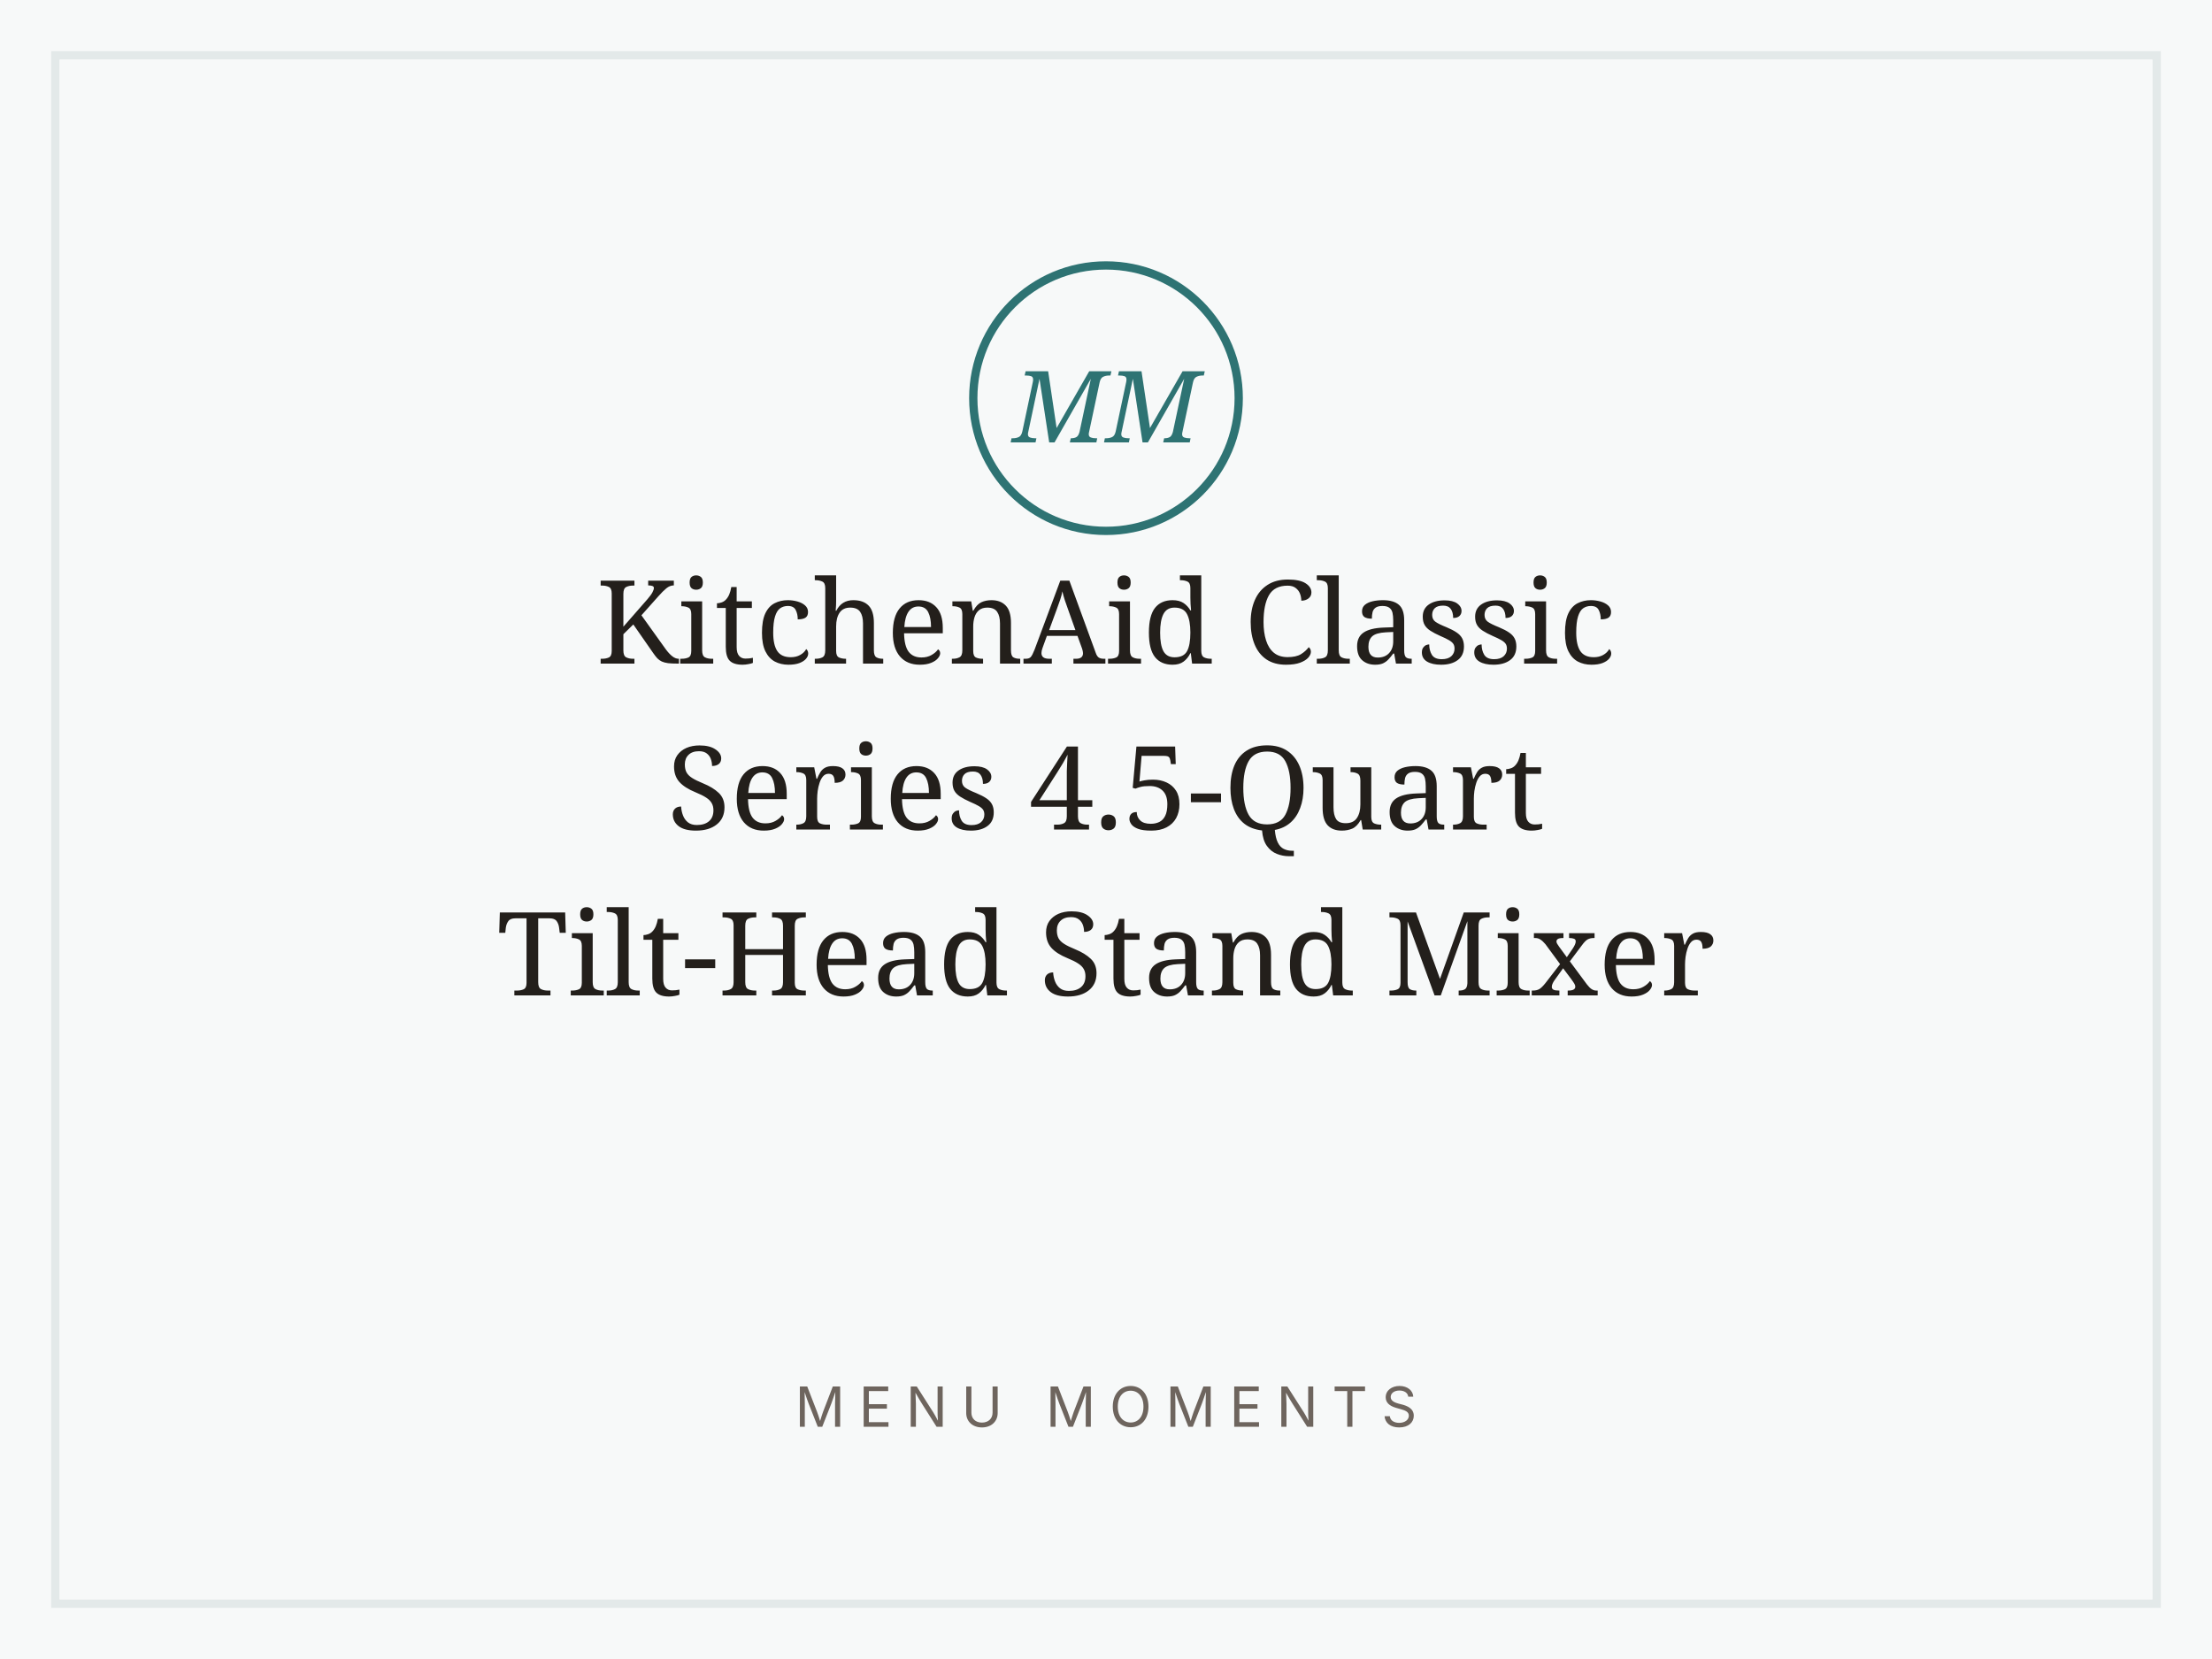
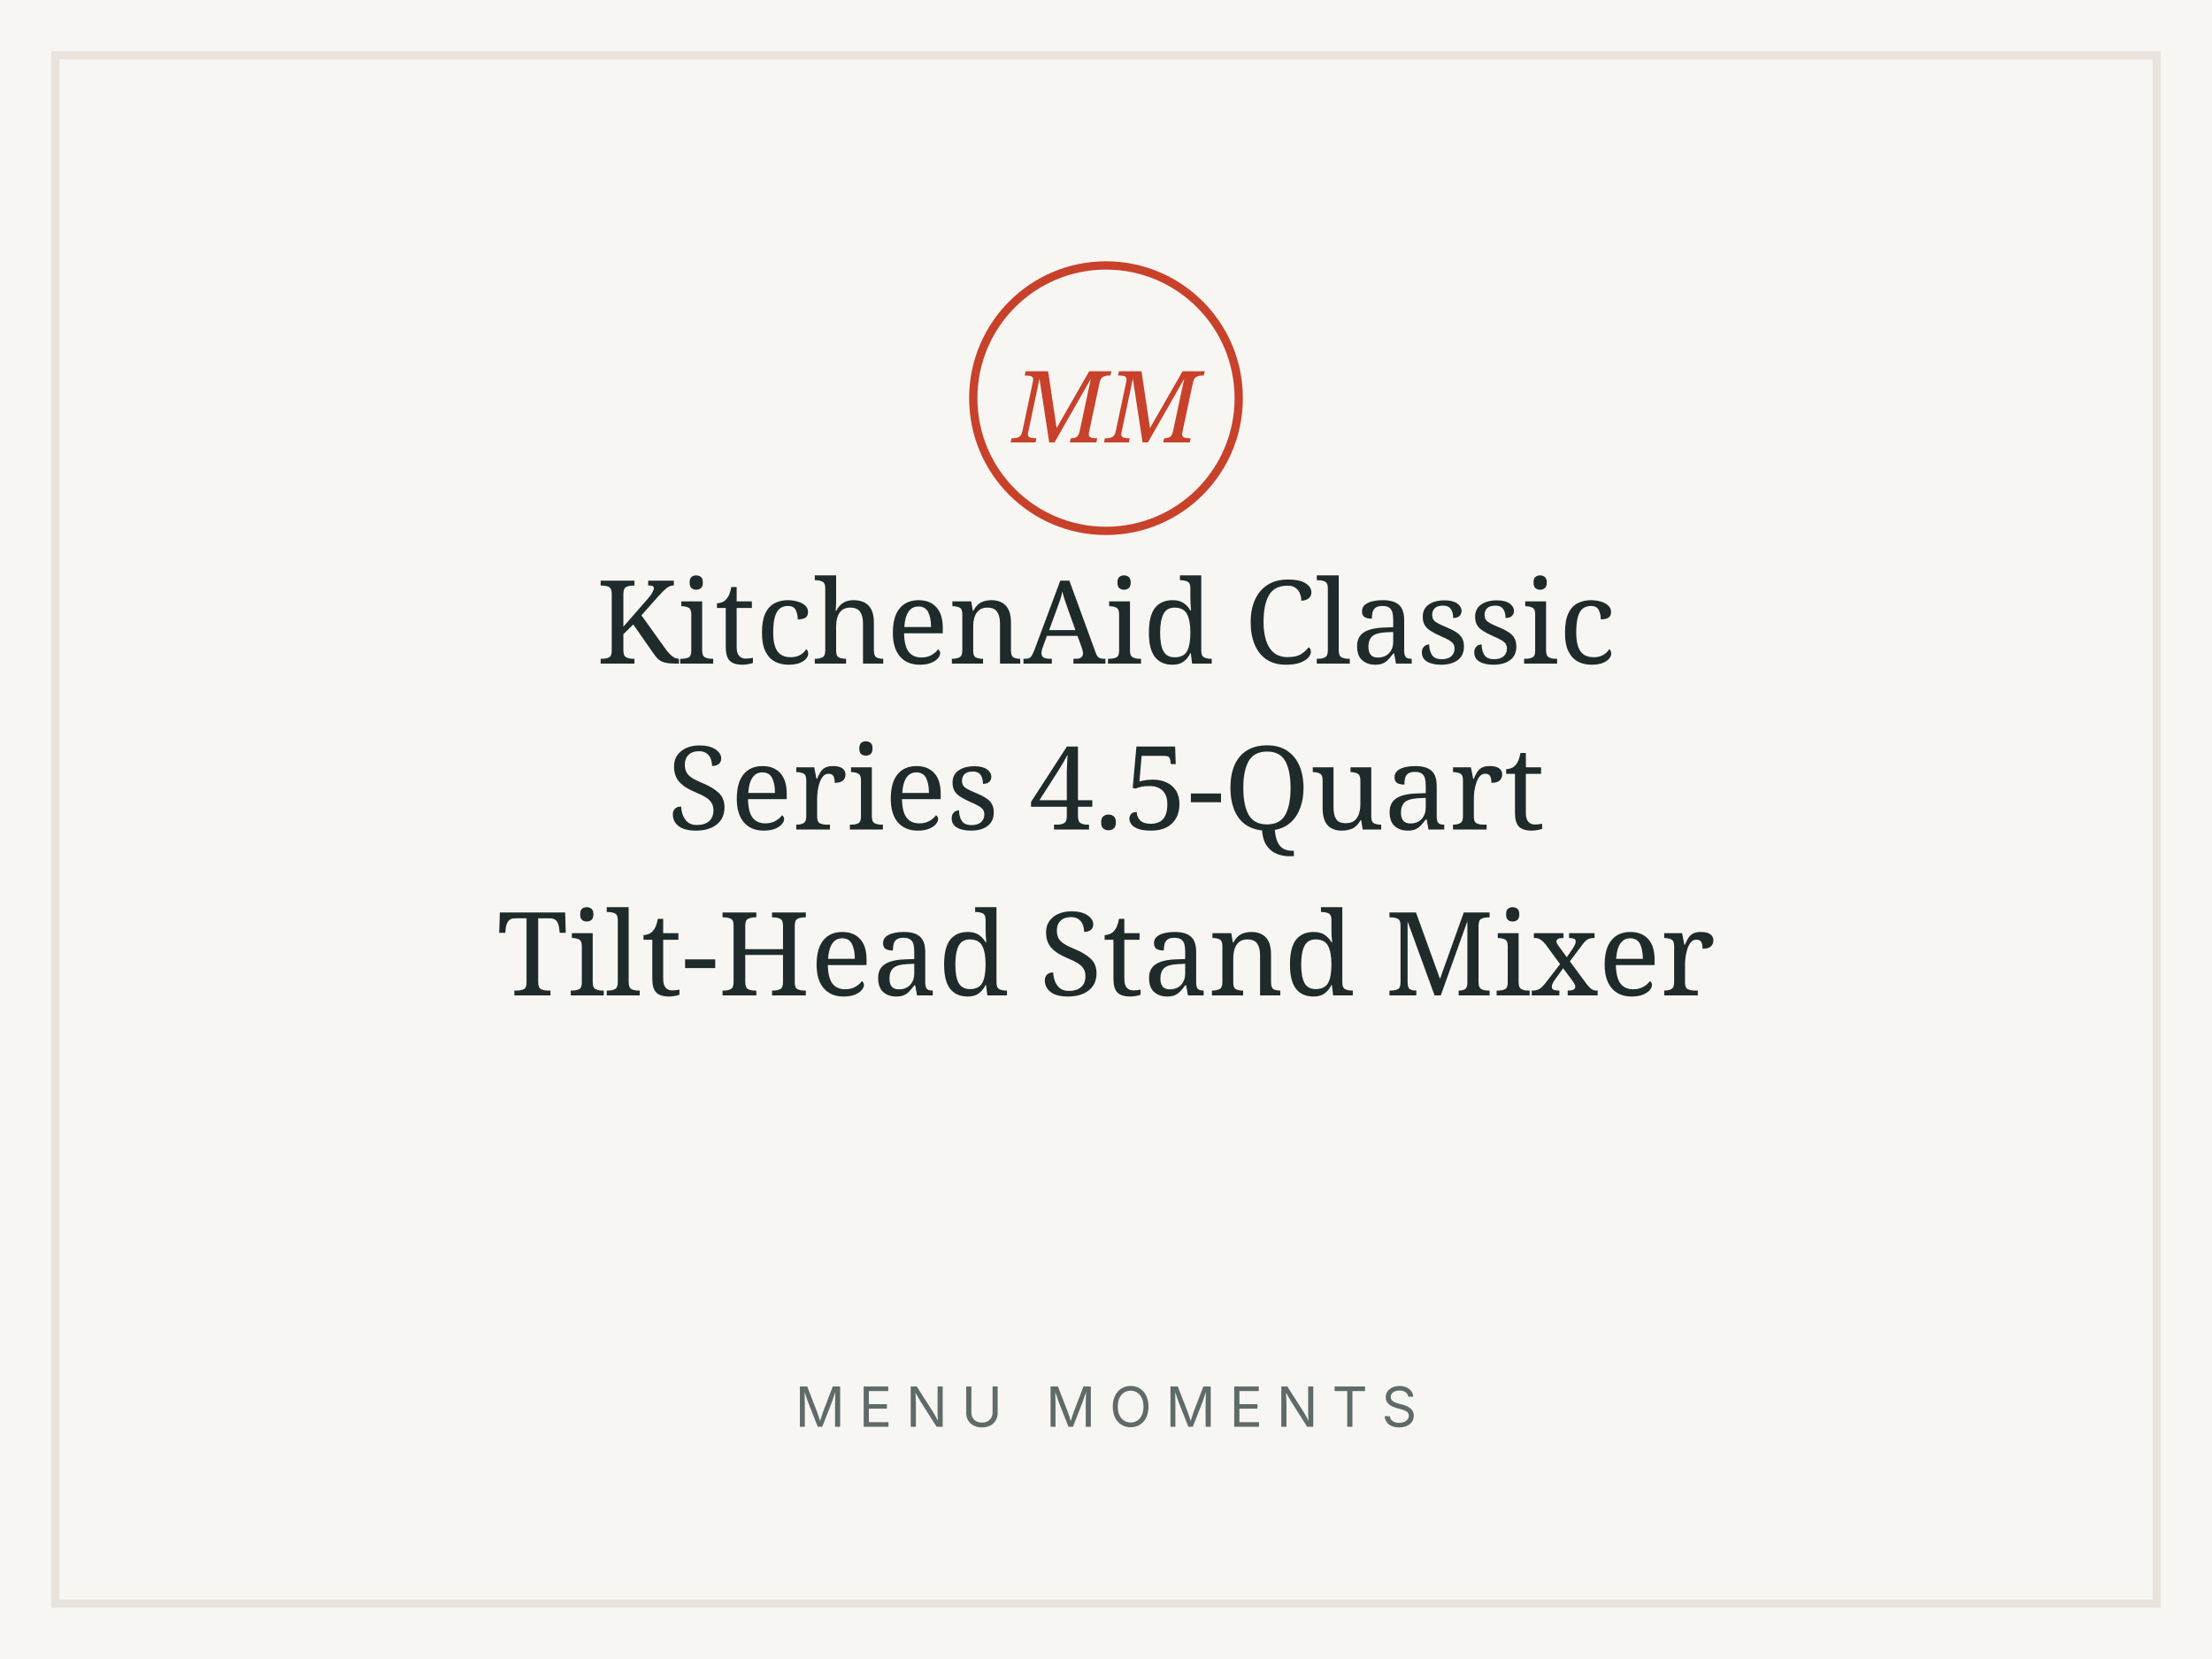
<svg xmlns="http://www.w3.org/2000/svg" viewBox="0 0 400 300" width="400" height="300" role="img" aria-label="KitchenAid Classic Series 4.5‑Quart Tilt‑Head Stand Mixer K45SS">
-   <rect width="400" height="300" fill="#F7F9F9" />
-   <rect x="10" y="10" width="380" height="280" fill="none" stroke="#E3E9E9" stroke-width="1.5" />
-   <circle cx="200" cy="72" r="24" fill="none" stroke="#2E7373" stroke-width="1.5" />
-   <text x="200" y="80" text-anchor="middle" font-family="Georgia, serif" font-size="18" font-style="italic" fill="#2E7373">MM</text>
-   <text x="200" y="120" text-anchor="middle" font-family="Georgia, serif" font-size="21" fill="#231F1B">KitchenAid Classic</text>
-   <text x="200" y="150" text-anchor="middle" font-family="Georgia, serif" font-size="21" fill="#231F1B">Series 4.5‑Quart</text>
-   <text x="200" y="180" text-anchor="middle" font-family="Georgia, serif" font-size="21" fill="#231F1B">Tilt‑Head Stand Mixer</text>
-   <text x="200" y="258" text-anchor="middle" font-family="Inter, sans-serif" font-size="10" letter-spacing="2.5" fill="#6E655E">MENU MOMENTS</text>
+   <rect width="400" height="300" fill="#F8F6F3" />
+   <rect x="10" y="10" width="380" height="280" fill="none" stroke="#E8E3DC" stroke-width="1.5" />
+   <circle cx="200" cy="72" r="24" fill="none" stroke="#C8412B" stroke-width="1.5" />
+   <text x="200" y="80" text-anchor="middle" font-family="Georgia, serif" font-size="18" font-style="italic" fill="#C8412B">MM</text>
+   <text x="200" y="120" text-anchor="middle" font-family="Georgia, serif" font-size="21" fill="#1E2B2A">KitchenAid Classic</text>
+   <text x="200" y="150" text-anchor="middle" font-family="Georgia, serif" font-size="21" fill="#1E2B2A">Series 4.5‑Quart</text>
+   <text x="200" y="180" text-anchor="middle" font-family="Georgia, serif" font-size="21" fill="#1E2B2A">Tilt‑Head Stand Mixer</text>
+   <text x="200" y="258" text-anchor="middle" font-family="Inter, sans-serif" font-size="10" letter-spacing="2.5" fill="#5E6B69">MENU MOMENTS</text>
</svg>
